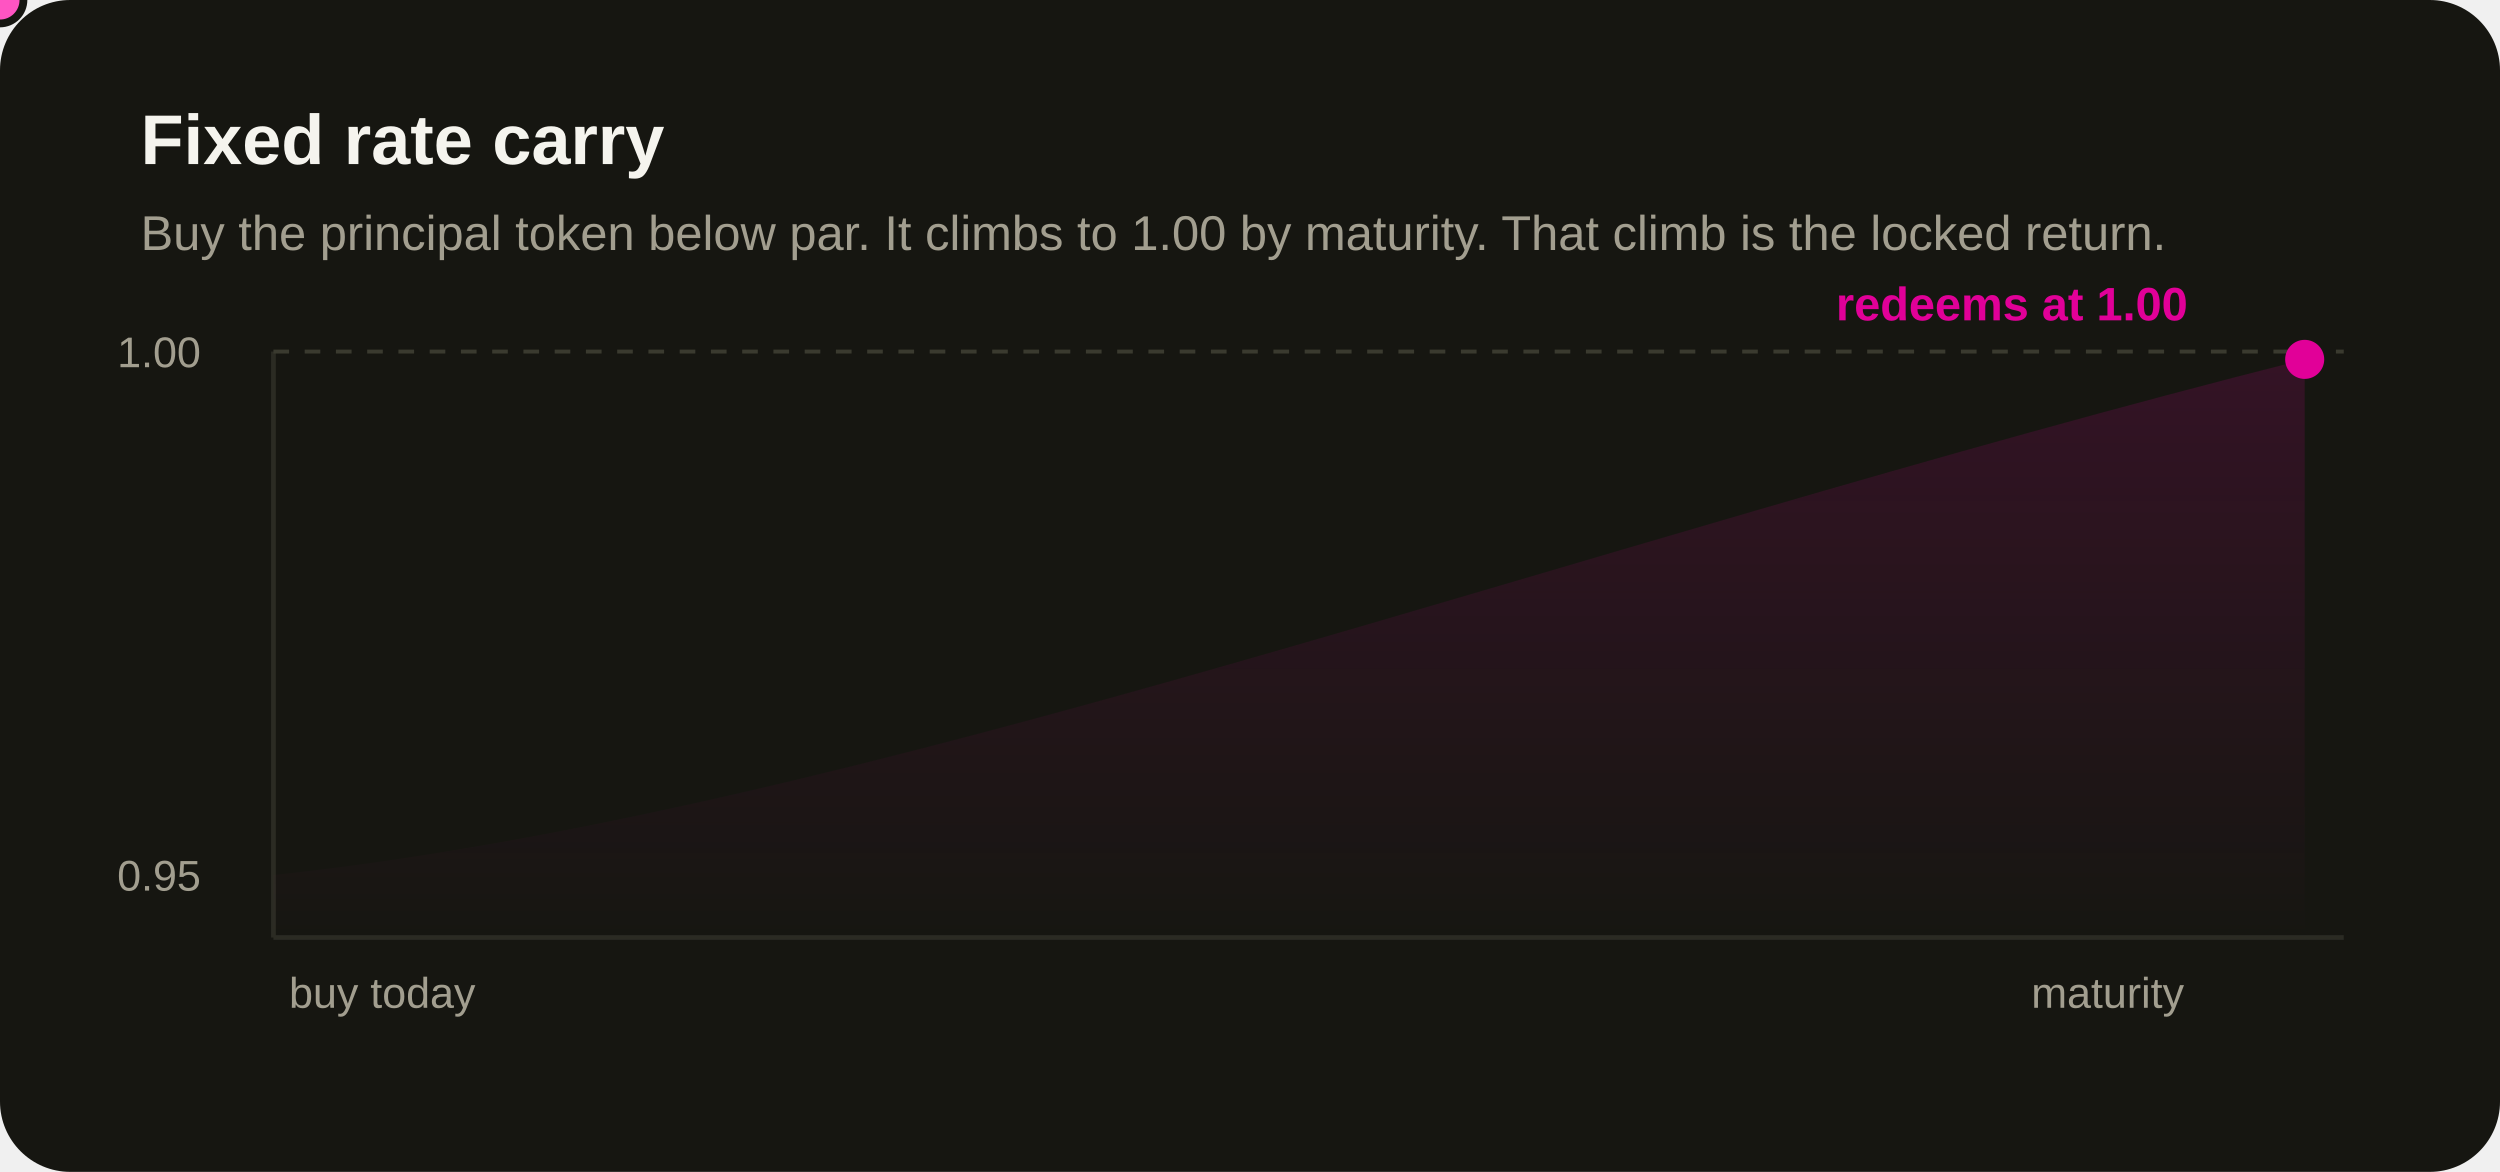
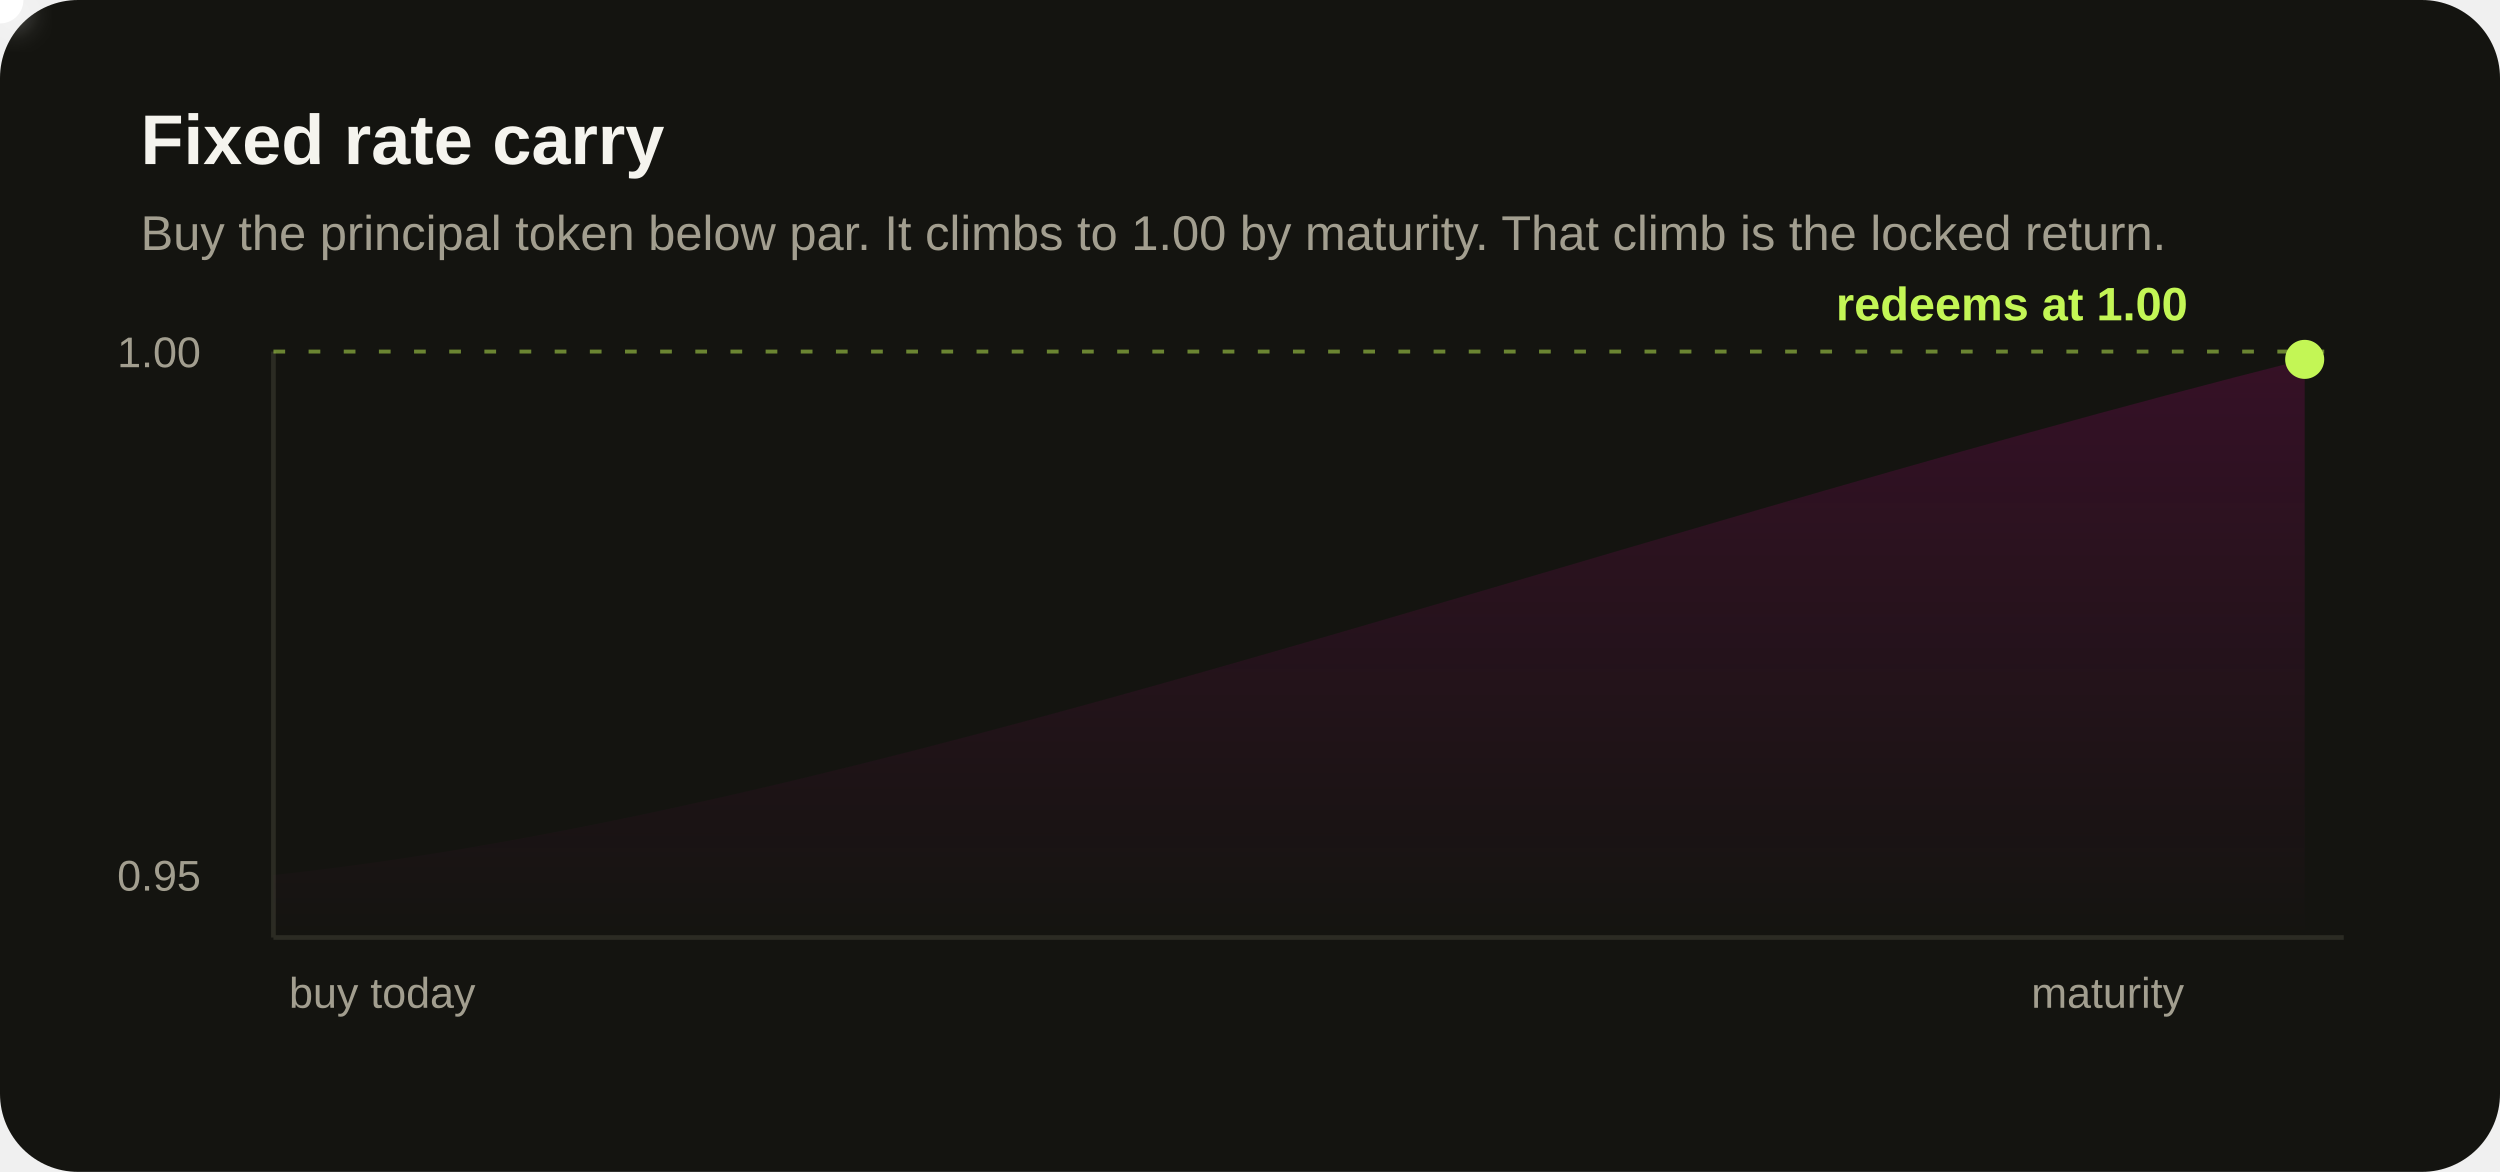
<svg xmlns="http://www.w3.org/2000/svg" width="640" height="300" viewBox="0 0 640 300" fill="none" role="img" aria-label="Fixed rate carry: PT converges to par by maturity">
  <defs>
    <linearGradient id="cg" x1="70" y1="240" x2="590" y2="60" gradientUnits="userSpaceOnUse">
      <stop stop-color="#E10098" />
-       <stop offset="1" stop-color="#FF54C2" />
+       <stop offset="0.55" stop-color="#FF45BF" />
+       <stop offset="1" stop-color="#C3F655" />
    </linearGradient>
    <linearGradient id="area" x1="0" y1="60" x2="0" y2="240" gradientUnits="userSpaceOnUse">
-       <stop stop-color="#E10098" stop-opacity="0.18" />
+       <stop stop-color="#E10098" stop-opacity="0.20" />
      <stop offset="1" stop-color="#E10098" stop-opacity="0" />
    </linearGradient>
+     <filter id="glow" x="-60%" y="-60%" width="220%" height="220%">
+       <feGaussianBlur stdDeviation="4" result="b" />
+       <feMerge>
+         <feMergeNode in="b" />
+         <feMergeNode in="SourceGraphic" />
+       </feMerge>
+     </filter>
  </defs>
-   <rect width="640" height="300" rx="18" fill="#161611" />
+   <rect width="640" height="300" rx="20" fill="#141410" />
  <text x="36" y="42" font-family="Host Grotesk,Arial,sans-serif" font-size="18" font-weight="700" fill="#f5f4ee">Fixed rate carry</text>
  <text x="36" y="64" font-family="Host Grotesk,Arial,sans-serif" font-size="12.5" fill="#a29e8f">Buy the principal token below par. It climbs to 1.00 by maturity. That climb is the locked return.</text>
  <line x1="70" y1="240" x2="600" y2="240" stroke="#2b2b23" stroke-width="1.2" />
  <line x1="70" y1="90" x2="70" y2="240" stroke="#2b2b23" stroke-width="1.2" />
-   <line x1="70" y1="90" x2="600" y2="90" stroke="#3a3a2f" stroke-dasharray="4 4" />
+   <line x1="70" y1="90" x2="600" y2="90" stroke="#C3F655" stroke-opacity="0.5" stroke-dasharray="3 6" />
  <text x="30" y="94" font-family="Host Grotesk,Arial" font-size="11" fill="#a29e8f">1.00</text>
  <text x="30" y="228" font-family="Host Grotesk,Arial" font-size="11" fill="#a29e8f">0.95</text>
  <text x="74" y="258" font-family="Host Grotesk,Arial" font-size="11" fill="#a29e8f">buy today</text>
  <text x="520" y="258" font-family="Host Grotesk,Arial" font-size="11" fill="#a29e8f">maturity</text>
  <path d="M70 224 C220 208 400 140 590 92 L590 240 L70 240 Z" fill="url(#area)" />
  <path d="M70 224 C220 208 400 140 590 92" fill="none" stroke="url(#cg)" stroke-width="4" stroke-linecap="round" stroke-dasharray="640" stroke-dashoffset="640">
    <animate attributeName="stroke-dashoffset" from="640" to="0" dur="2.6s" repeatCount="indefinite" />
  </path>
-   <circle r="6" fill="#FF54C2" stroke="#161611" stroke-width="2">
+   <circle r="6" fill="#ffffff" filter="url(#glow)">
    <animateMotion dur="2.6s" repeatCount="indefinite" path="M70 224 C220 208 400 140 590 92" />
  </circle>
-   <circle cx="590" cy="92" r="5" fill="#E10098" />
-   <text x="470" y="82" font-family="Host Grotesk,Arial" font-size="12" font-weight="600" fill="#E10098">redeems at 1.00</text>
+   <circle cx="590" cy="92" r="5" fill="#C3F655" />
+   <text x="470" y="82" font-family="Host Grotesk,Arial" font-size="12" font-weight="600" fill="#C3F655">redeems at 1.00</text>
</svg>
